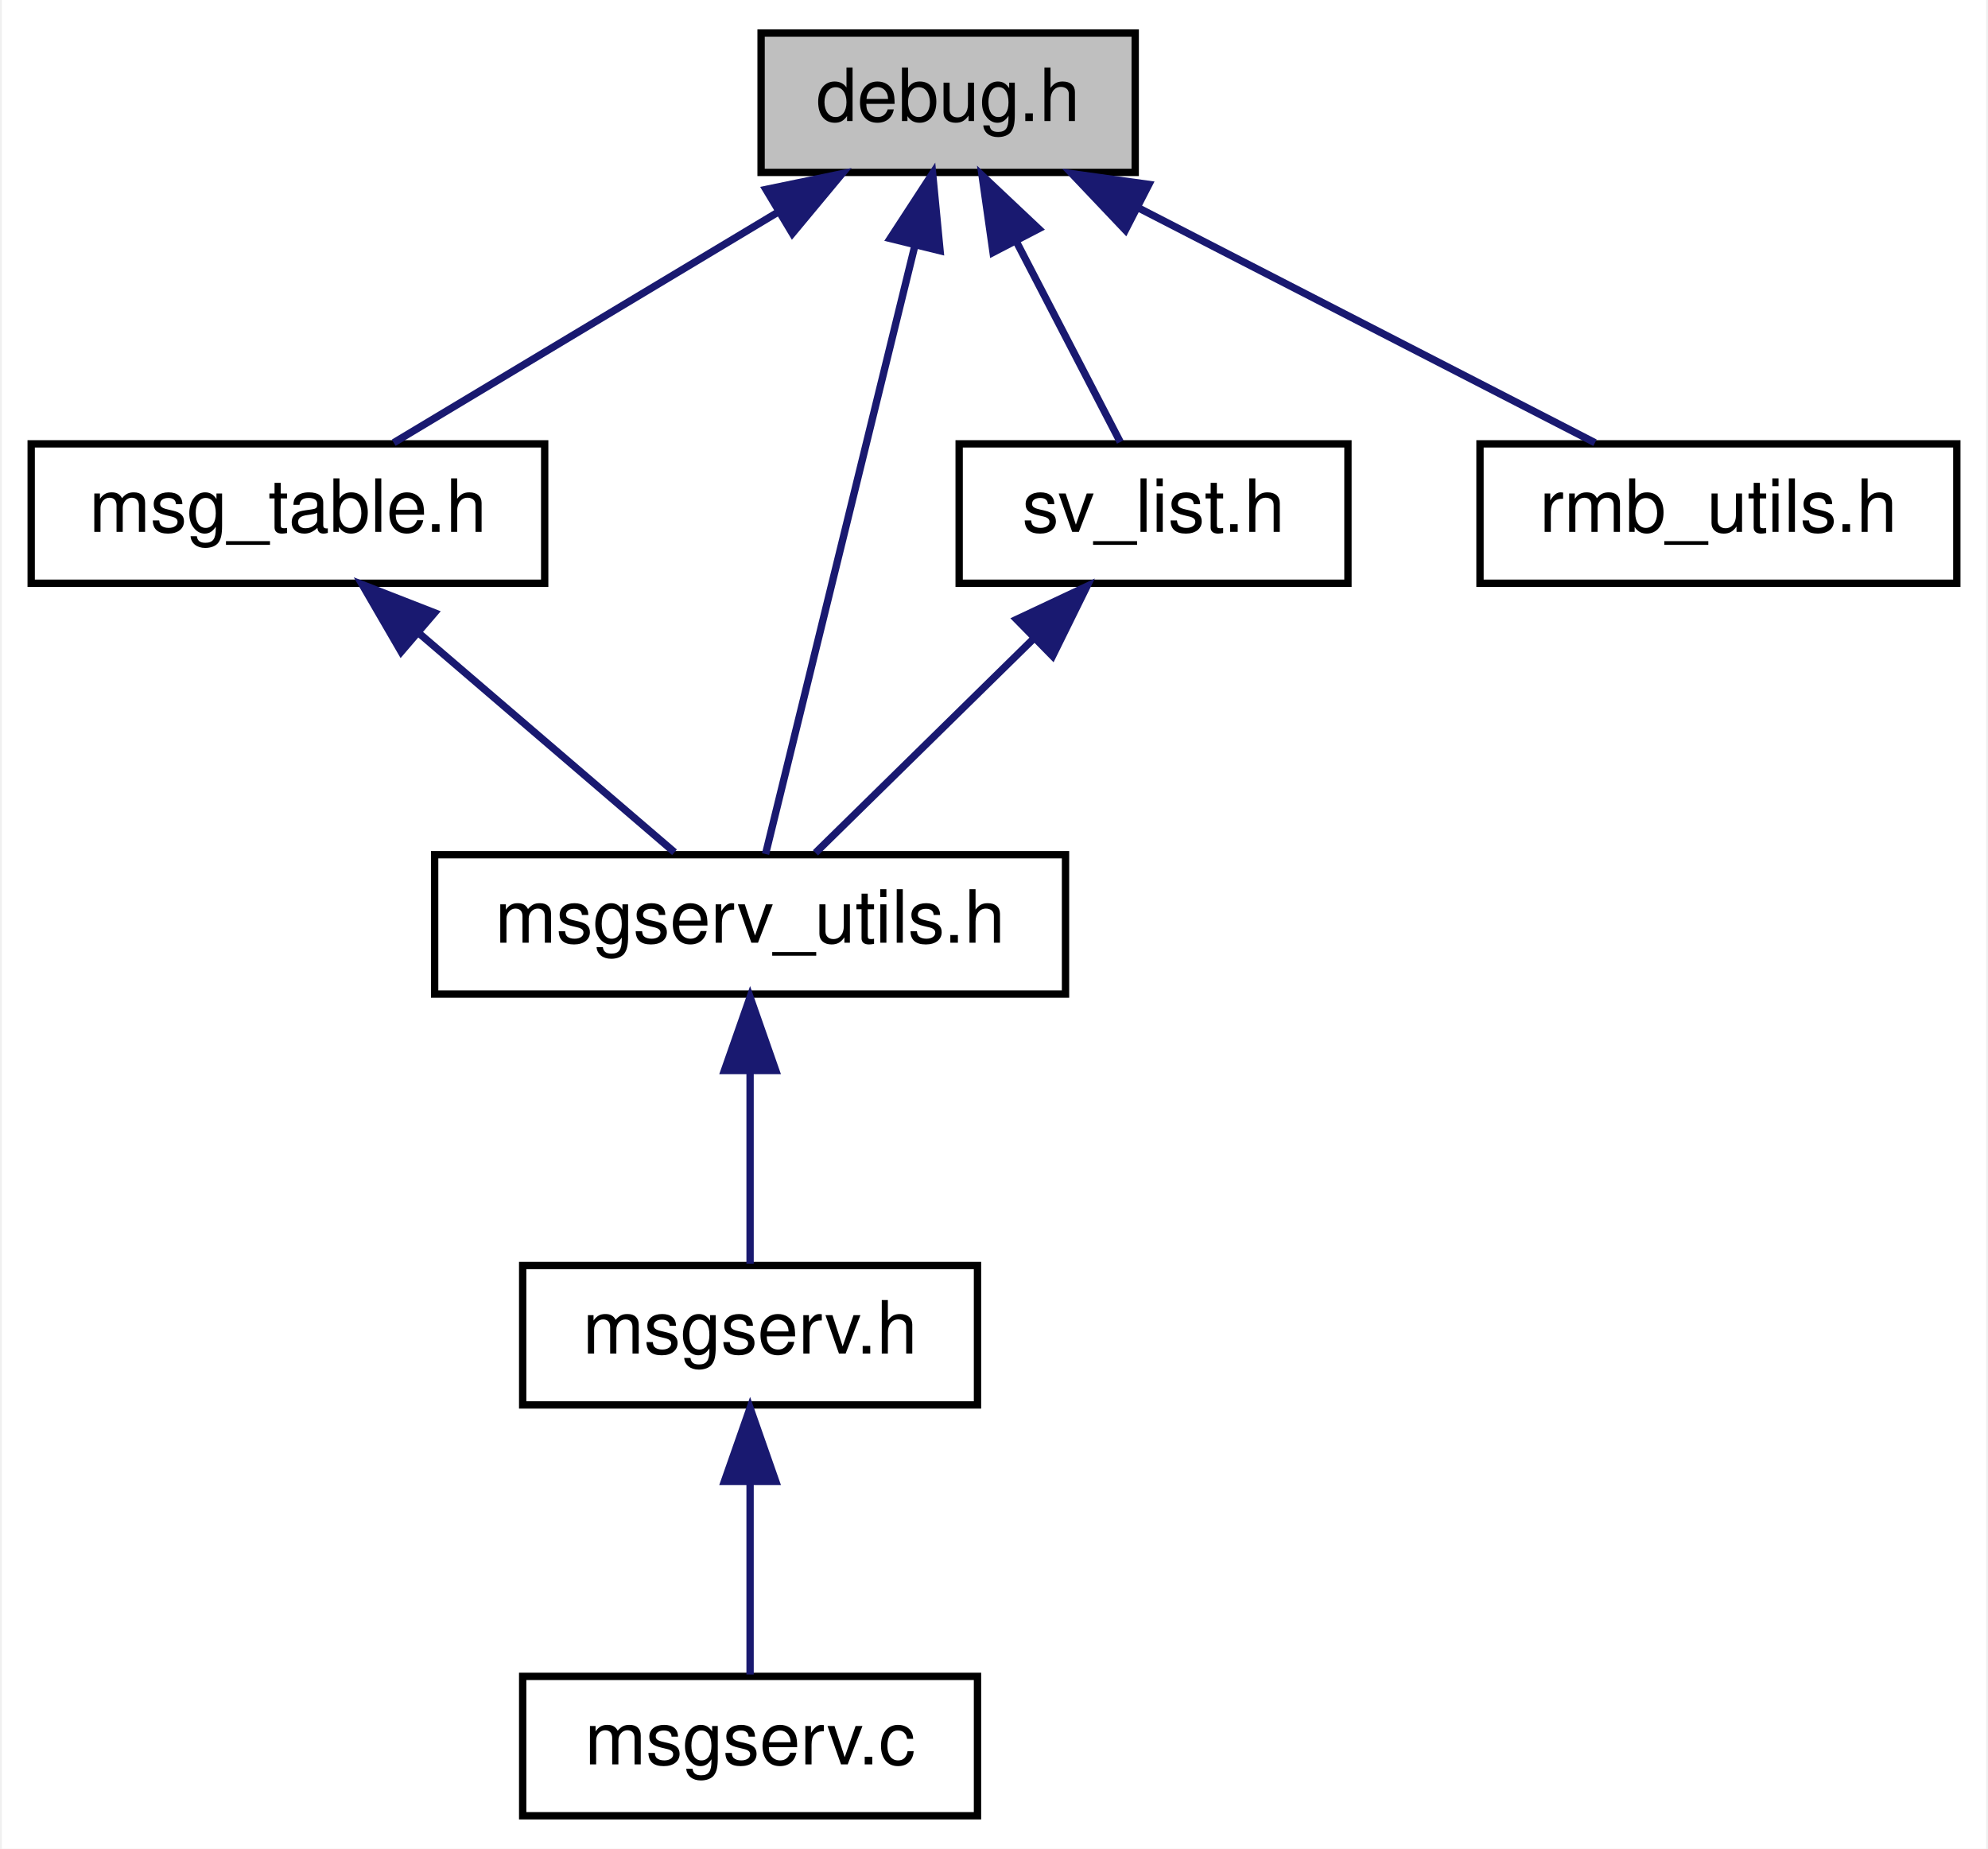
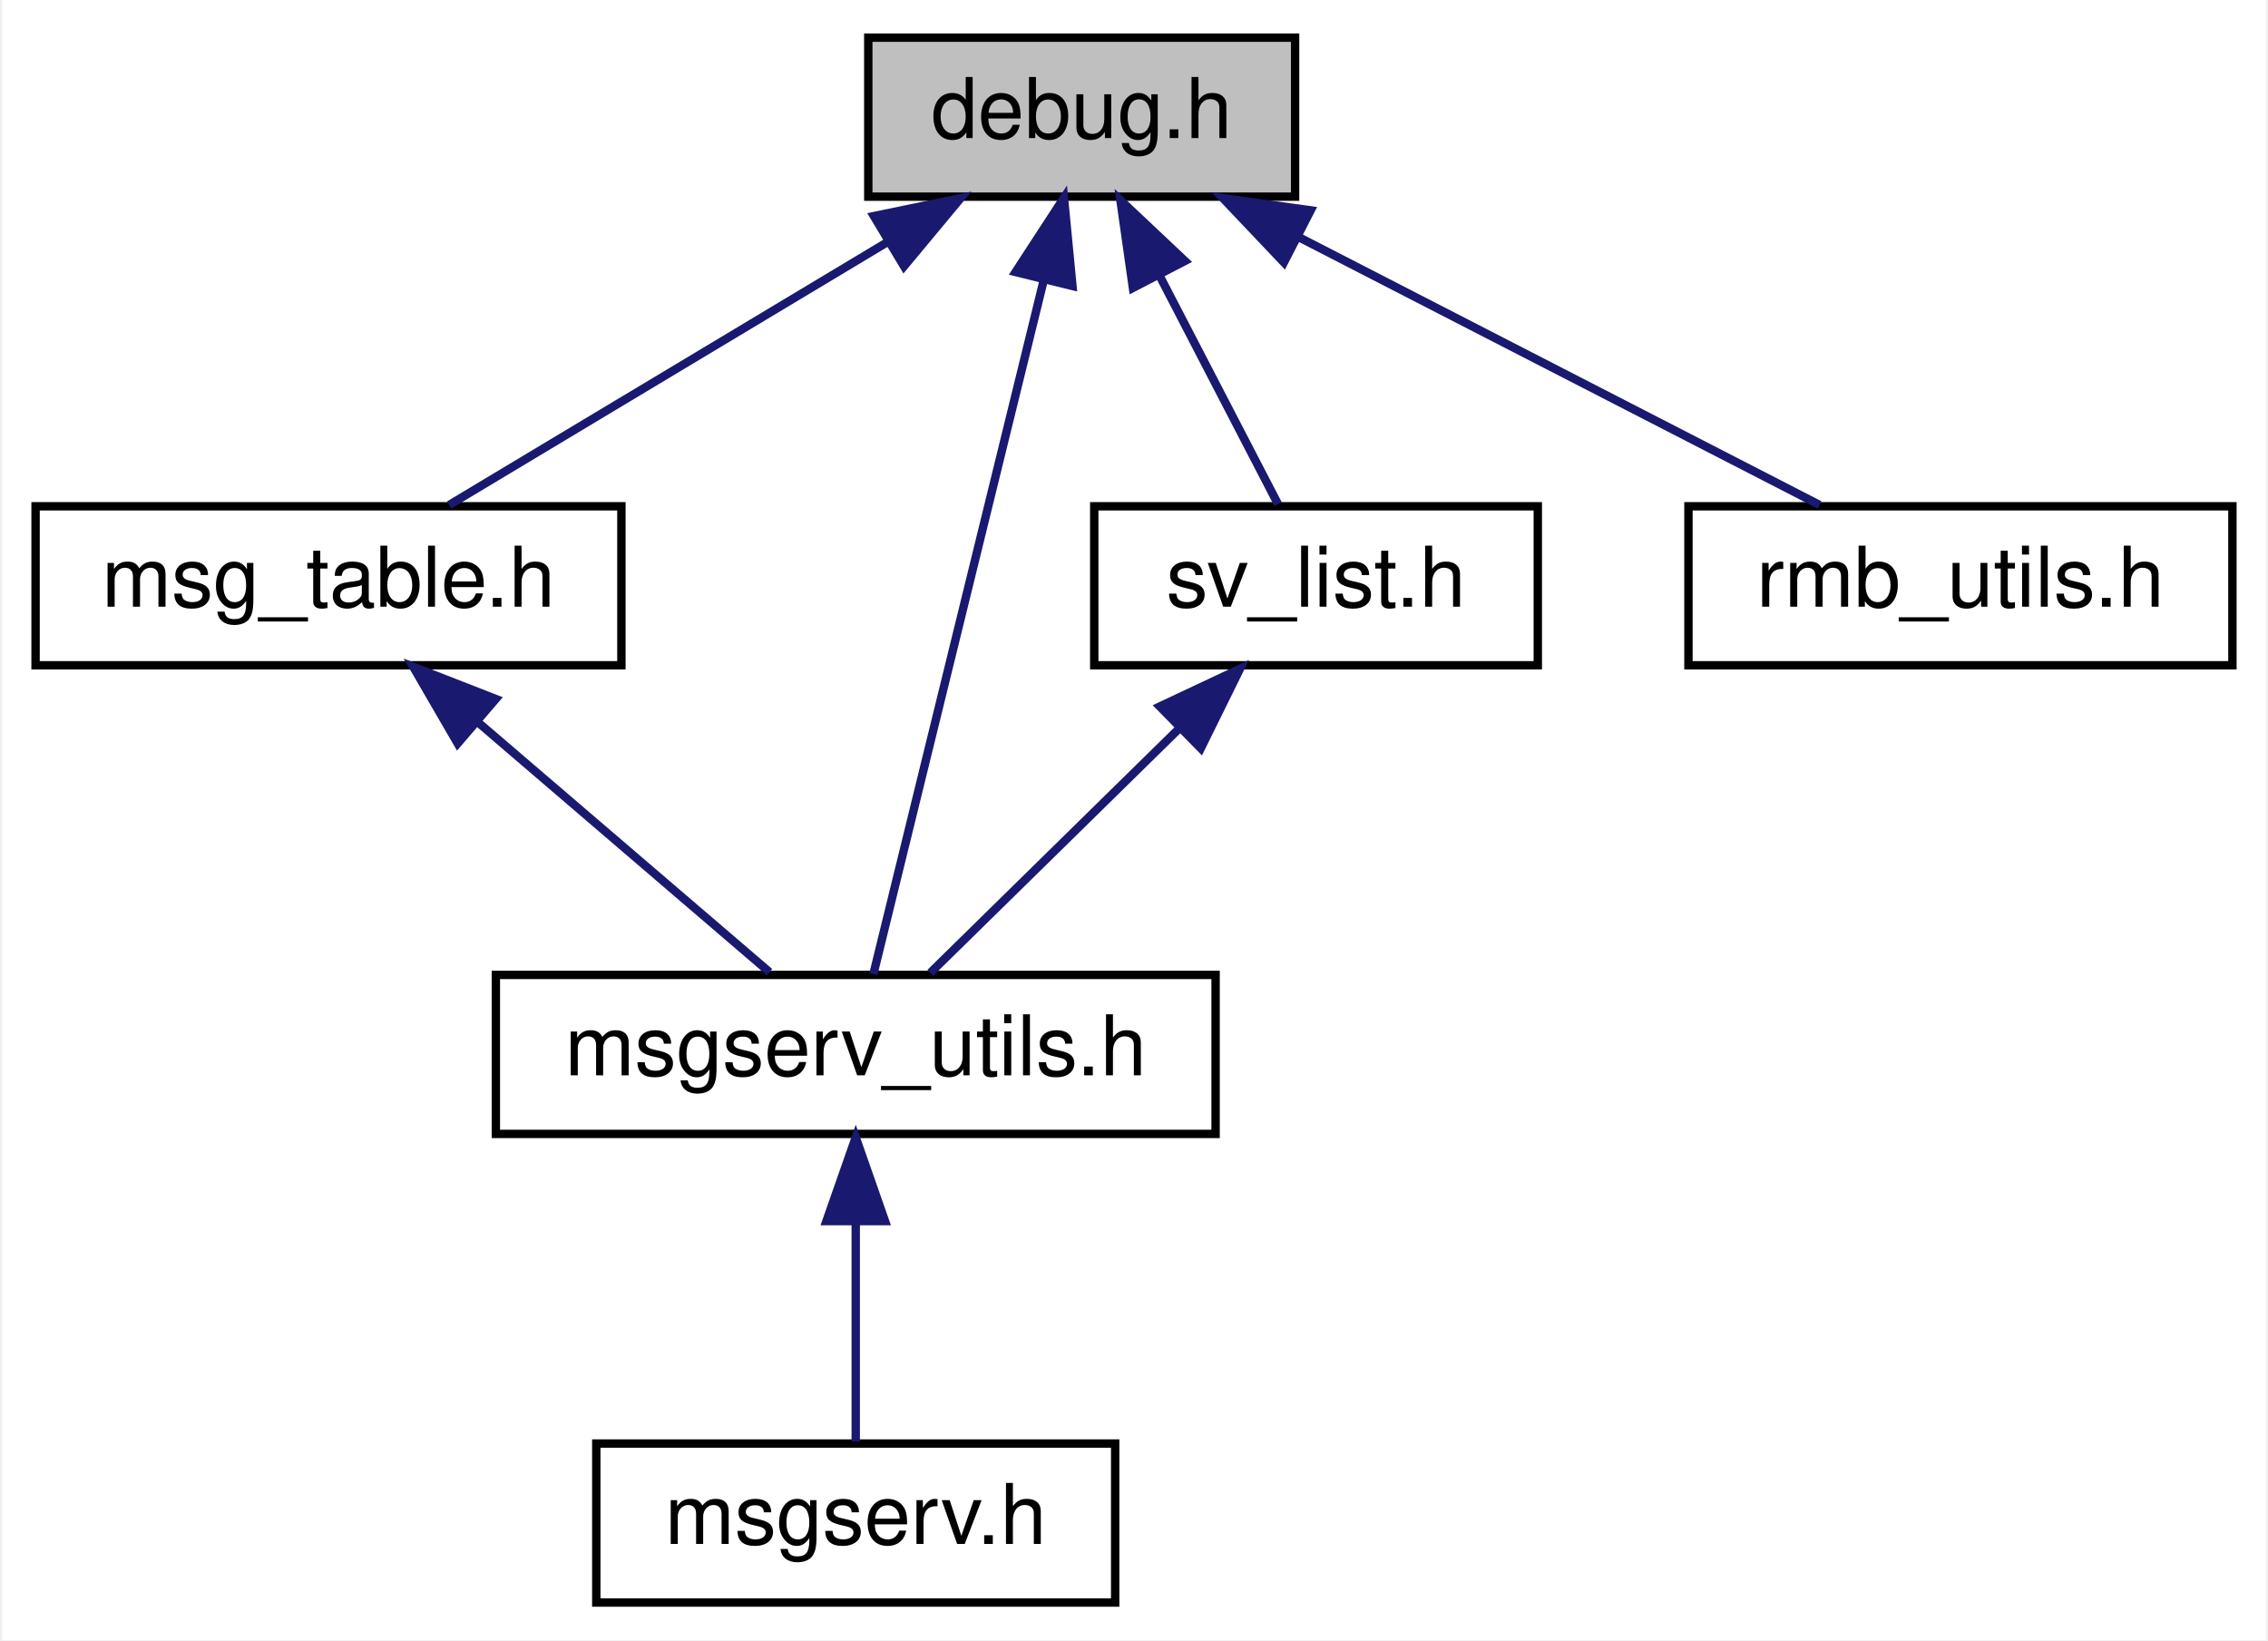
- <svg xmlns="http://www.w3.org/2000/svg" xmlns:xlink="http://www.w3.org/1999/xlink" width="271pt" height="252pt" viewBox="0.00 0.00 270.50 252.00">
-   <g id="graph0" class="graph" transform="scale(1 1) rotate(0) translate(4 248)">
-     <polygon fill="white" stroke="none" points="-4,4 -4,-248 266.5,-248 266.5,4 -4,4" />
+ <svg xmlns="http://www.w3.org/2000/svg" xmlns:xlink="http://www.w3.org/1999/xlink" width="271pt" height="196pt" viewBox="0.00 0.00 270.50 196.00">
+   <g id="graph0" class="graph" transform="scale(1 1) rotate(0) translate(4 192)">
+     <polygon fill="white" stroke="none" points="-4,4 -4,-192 266.5,-192 266.5,4 -4,4" />
    <g id="node1" class="node">
-       <polygon fill="#bfbfbf" stroke="black" points="99.5,-224.5 99.5,-243.5 150.5,-243.5 150.5,-224.5 99.5,-224.5" />
-       <text text-anchor="middle" x="125" y="-231.5" font-family="Helvetica,sans-Serif" font-size="10.00">debug.h</text>
+       <polygon fill="#bfbfbf" stroke="black" points="99.5,-168.5 99.5,-187.5 150.5,-187.5 150.5,-168.5 99.5,-168.5" />
+       <text text-anchor="middle" x="125" y="-175.5" font-family="Helvetica,sans-Serif" font-size="10.00">debug.h</text>
    </g>
    <g id="node2" class="node">
      <g id="a_node2">
        <a xlink:href="msg__table_8h.html" target="_top" xlink:title="Function prototypes for msg_table.c. ">
-           <polygon fill="white" stroke="black" points="0,-168.5 0,-187.5 70,-187.5 70,-168.5 0,-168.5" />
-           <text text-anchor="middle" x="35" y="-175.5" font-family="Helvetica,sans-Serif" font-size="10.00">msg_table.h</text>
+           <polygon fill="white" stroke="black" points="0,-112.5 0,-131.5 70,-131.5 70,-112.5 0,-112.5" />
+           <text text-anchor="middle" x="35" y="-119.5" font-family="Helvetica,sans-Serif" font-size="10.00">msg_table.h</text>
        </a>
      </g>
    </g>
    <g id="edge1" class="edge">
-       <path fill="none" stroke="midnightblue" d="M101.962,-219.177C85.401,-209.241 63.582,-196.149 49.424,-187.655" />
-       <polygon fill="midnightblue" stroke="midnightblue" points="100.164,-222.18 110.54,-224.324 103.766,-216.178 100.164,-222.18" />
+       <path fill="none" stroke="midnightblue" d="M101.962,-163.177C85.401,-153.241 63.582,-140.149 49.424,-131.655" />
+       <polygon fill="midnightblue" stroke="midnightblue" points="100.164,-166.18 110.54,-168.324 103.766,-160.178 100.164,-166.18" />
    </g>
    <g id="node3" class="node">
      <g id="a_node3">
-         <a xlink:href="msgserv__utils_8h.html" target="_top" xlink:title="Function prototypes for the functions used in msgserv as subroutines. ">
-           <polygon fill="white" stroke="black" points="55,-112.5 55,-131.5 141,-131.5 141,-112.5 55,-112.5" />
-           <text text-anchor="middle" x="98" y="-119.5" font-family="Helvetica,sans-Serif" font-size="10.00">msgserv_utils.h</text>
+         <a xlink:href="msgserv__utils_8h.html" target="_top" xlink:title="Function prototypes fot msgserv_utils.c. ">
+           <polygon fill="white" stroke="black" points="55,-56.5 55,-75.5 141,-75.5 141,-56.5 55,-56.5" />
+           <text text-anchor="middle" x="98" y="-63.5" font-family="Helvetica,sans-Serif" font-size="10.00">msgserv_utils.h</text>
+         </a>
+       </g>
+     </g>
+     <g id="edge6" class="edge">
+       <path fill="none" stroke="midnightblue" d="M120.422,-158.348C114.508,-134.254 104.457,-93.308 100.109,-75.591" />
+       <polygon fill="midnightblue" stroke="midnightblue" points="117.098,-159.491 122.881,-168.368 123.897,-157.822 117.098,-159.491" />
+     </g>
+     <g id="node5" class="node">
+       <g id="a_node5">
+         <a xlink:href="sv__list_8h.html" target="_top" xlink:title="Function prototypes for sv_list.c. ">
+           <polygon fill="white" stroke="black" points="126.5,-112.5 126.5,-131.5 179.5,-131.5 179.5,-112.5 126.5,-112.5" />
+           <text text-anchor="middle" x="153" y="-119.5" font-family="Helvetica,sans-Serif" font-size="10.00">sv_list.h</text>
+         </a>
+       </g>
+     </g>
+     <g id="edge4" class="edge">
+       <path fill="none" stroke="midnightblue" d="M134.342,-158.983C139.095,-149.817 144.656,-139.092 148.462,-131.751" />
+       <polygon fill="midnightblue" stroke="midnightblue" points="131.12,-157.594 129.624,-168.083 137.334,-160.817 131.12,-157.594" />
+     </g>
+     <g id="node6" class="node">
+       <g id="a_node6">
+         <a xlink:href="rmb__utils_8h.html" target="_top" xlink:title="Function prototypes for rmb_utils.c. ">
+           <polygon fill="white" stroke="black" points="197.5,-112.5 197.5,-131.5 262.5,-131.5 262.5,-112.5 197.5,-112.5" />
+           <text text-anchor="middle" x="230" y="-119.5" font-family="Helvetica,sans-Serif" font-size="10.00">rmb_utils.h</text>
        </a>
      </g>
    </g>
    <g id="edge7" class="edge">
-       <path fill="none" stroke="midnightblue" d="M120.422,-214.348C114.508,-190.254 104.457,-149.308 100.109,-131.591" />
-       <polygon fill="midnightblue" stroke="midnightblue" points="117.098,-215.491 122.881,-224.368 123.897,-213.822 117.098,-215.491" />
-     </g>
-     <g id="node6" class="node">
-       <g id="a_node6">
-         <a xlink:href="sv__list_8h.html" target="_top" xlink:title="Function prototypes for sv_list.c. ">
-           <polygon fill="white" stroke="black" points="126.5,-168.5 126.5,-187.5 179.5,-187.5 179.5,-168.5 126.5,-168.5" />
-           <text text-anchor="middle" x="153" y="-175.5" font-family="Helvetica,sans-Serif" font-size="10.00">sv_list.h</text>
-         </a>
-       </g>
-     </g>
-     <g id="edge5" class="edge">
-       <path fill="none" stroke="midnightblue" d="M134.342,-214.983C139.095,-205.817 144.656,-195.092 148.462,-187.751" />
-       <polygon fill="midnightblue" stroke="midnightblue" points="131.12,-213.594 129.624,-224.083 137.334,-216.817 131.12,-213.594" />
-     </g>
-     <g id="node7" class="node">
-       <g id="a_node7">
-         <a xlink:href="rmb__utils_8h.html" target="_top" xlink:title="Function prototypes for rmb_utils.c. ">
-           <polygon fill="white" stroke="black" points="197.5,-168.5 197.5,-187.5 262.5,-187.5 262.5,-168.5 197.5,-168.5" />
-           <text text-anchor="middle" x="230" y="-175.5" font-family="Helvetica,sans-Serif" font-size="10.00">rmb_utils.h</text>
-         </a>
-       </g>
-     </g>
-     <g id="edge8" class="edge">
-       <path fill="none" stroke="midnightblue" d="M150.81,-219.726C170.253,-209.727 196.348,-196.307 213.172,-187.655" />
-       <polygon fill="midnightblue" stroke="midnightblue" points="149.162,-216.638 141.87,-224.324 152.364,-222.863 149.162,-216.638" />
+       <path fill="none" stroke="midnightblue" d="M150.81,-163.726C170.253,-153.727 196.348,-140.307 213.172,-131.655" />
+       <polygon fill="midnightblue" stroke="midnightblue" points="149.162,-160.638 141.87,-168.324 152.364,-166.863 149.162,-160.638" />
    </g>
    <g id="edge2" class="edge">
-       <path fill="none" stroke="midnightblue" d="M53.04,-161.537C64.273,-151.909 78.319,-139.869 87.694,-131.834" />
-       <polygon fill="midnightblue" stroke="midnightblue" points="50.437,-159.159 45.122,-168.324 54.992,-164.473 50.437,-159.159" />
+       <path fill="none" stroke="midnightblue" d="M53.04,-105.537C64.273,-95.909 78.319,-83.869 87.694,-75.834" />
+       <polygon fill="midnightblue" stroke="midnightblue" points="50.437,-103.159 45.122,-112.324 54.992,-108.473 50.437,-103.159" />
    </g>
    <g id="node4" class="node">
      <g id="a_node4">
-         <a xlink:href="msgserv_8h.html" target="_top" xlink:title="Function prototypes the message server. ">
-           <polygon fill="white" stroke="black" points="67,-56.5 67,-75.5 129,-75.5 129,-56.5 67,-56.5" />
-           <text text-anchor="middle" x="98" y="-63.5" font-family="Helvetica,sans-Serif" font-size="10.00">msgserv.h</text>
+         <a xlink:href="msgserv_8h.html" target="_top" xlink:title="Function prototypes fot msgserv.c. ">
+           <polygon fill="white" stroke="black" points="67,-0.5 67,-19.5 129,-19.5 129,-0.5 67,-0.5" />
+           <text text-anchor="middle" x="98" y="-7.5" font-family="Helvetica,sans-Serif" font-size="10.00">msgserv.h</text>
        </a>
      </g>
    </g>
    <g id="edge3" class="edge">
-       <path fill="none" stroke="midnightblue" d="M98,-101.805C98,-92.91 98,-82.78 98,-75.751" />
-       <polygon fill="midnightblue" stroke="midnightblue" points="94.5,-102.083 98,-112.083 101.5,-102.083 94.5,-102.083" />
-     </g>
-     <g id="node5" class="node">
-       <g id="a_node5">
-         <a xlink:href="msgserv_8c.html" target="_top" xlink:title="Message Server Application. ">
-           <polygon fill="white" stroke="black" points="67,-0.5 67,-19.5 129,-19.5 129,-0.5 67,-0.5" />
-           <text text-anchor="middle" x="98" y="-7.5" font-family="Helvetica,sans-Serif" font-size="10.00">msgserv.c</text>
-         </a>
-       </g>
-     </g>
-     <g id="edge4" class="edge">
      <path fill="none" stroke="midnightblue" d="M98,-45.804C98,-36.91 98,-26.78 98,-19.751" />
      <polygon fill="midnightblue" stroke="midnightblue" points="94.5,-46.083 98,-56.083 101.5,-46.083 94.5,-46.083" />
    </g>
-     <g id="edge6" class="edge">
-       <path fill="none" stroke="midnightblue" d="M136.706,-161.002C126.959,-151.433 114.947,-139.639 106.913,-131.751" />
-       <polygon fill="midnightblue" stroke="midnightblue" points="134.33,-163.575 143.918,-168.083 139.234,-158.58 134.33,-163.575" />
+     <g id="edge5" class="edge">
+       <path fill="none" stroke="midnightblue" d="M136.706,-105.002C126.959,-95.433 114.947,-83.639 106.913,-75.751" />
+       <polygon fill="midnightblue" stroke="midnightblue" points="134.33,-107.575 143.918,-112.083 139.234,-102.58 134.33,-107.575" />
    </g>
  </g>
</svg>
